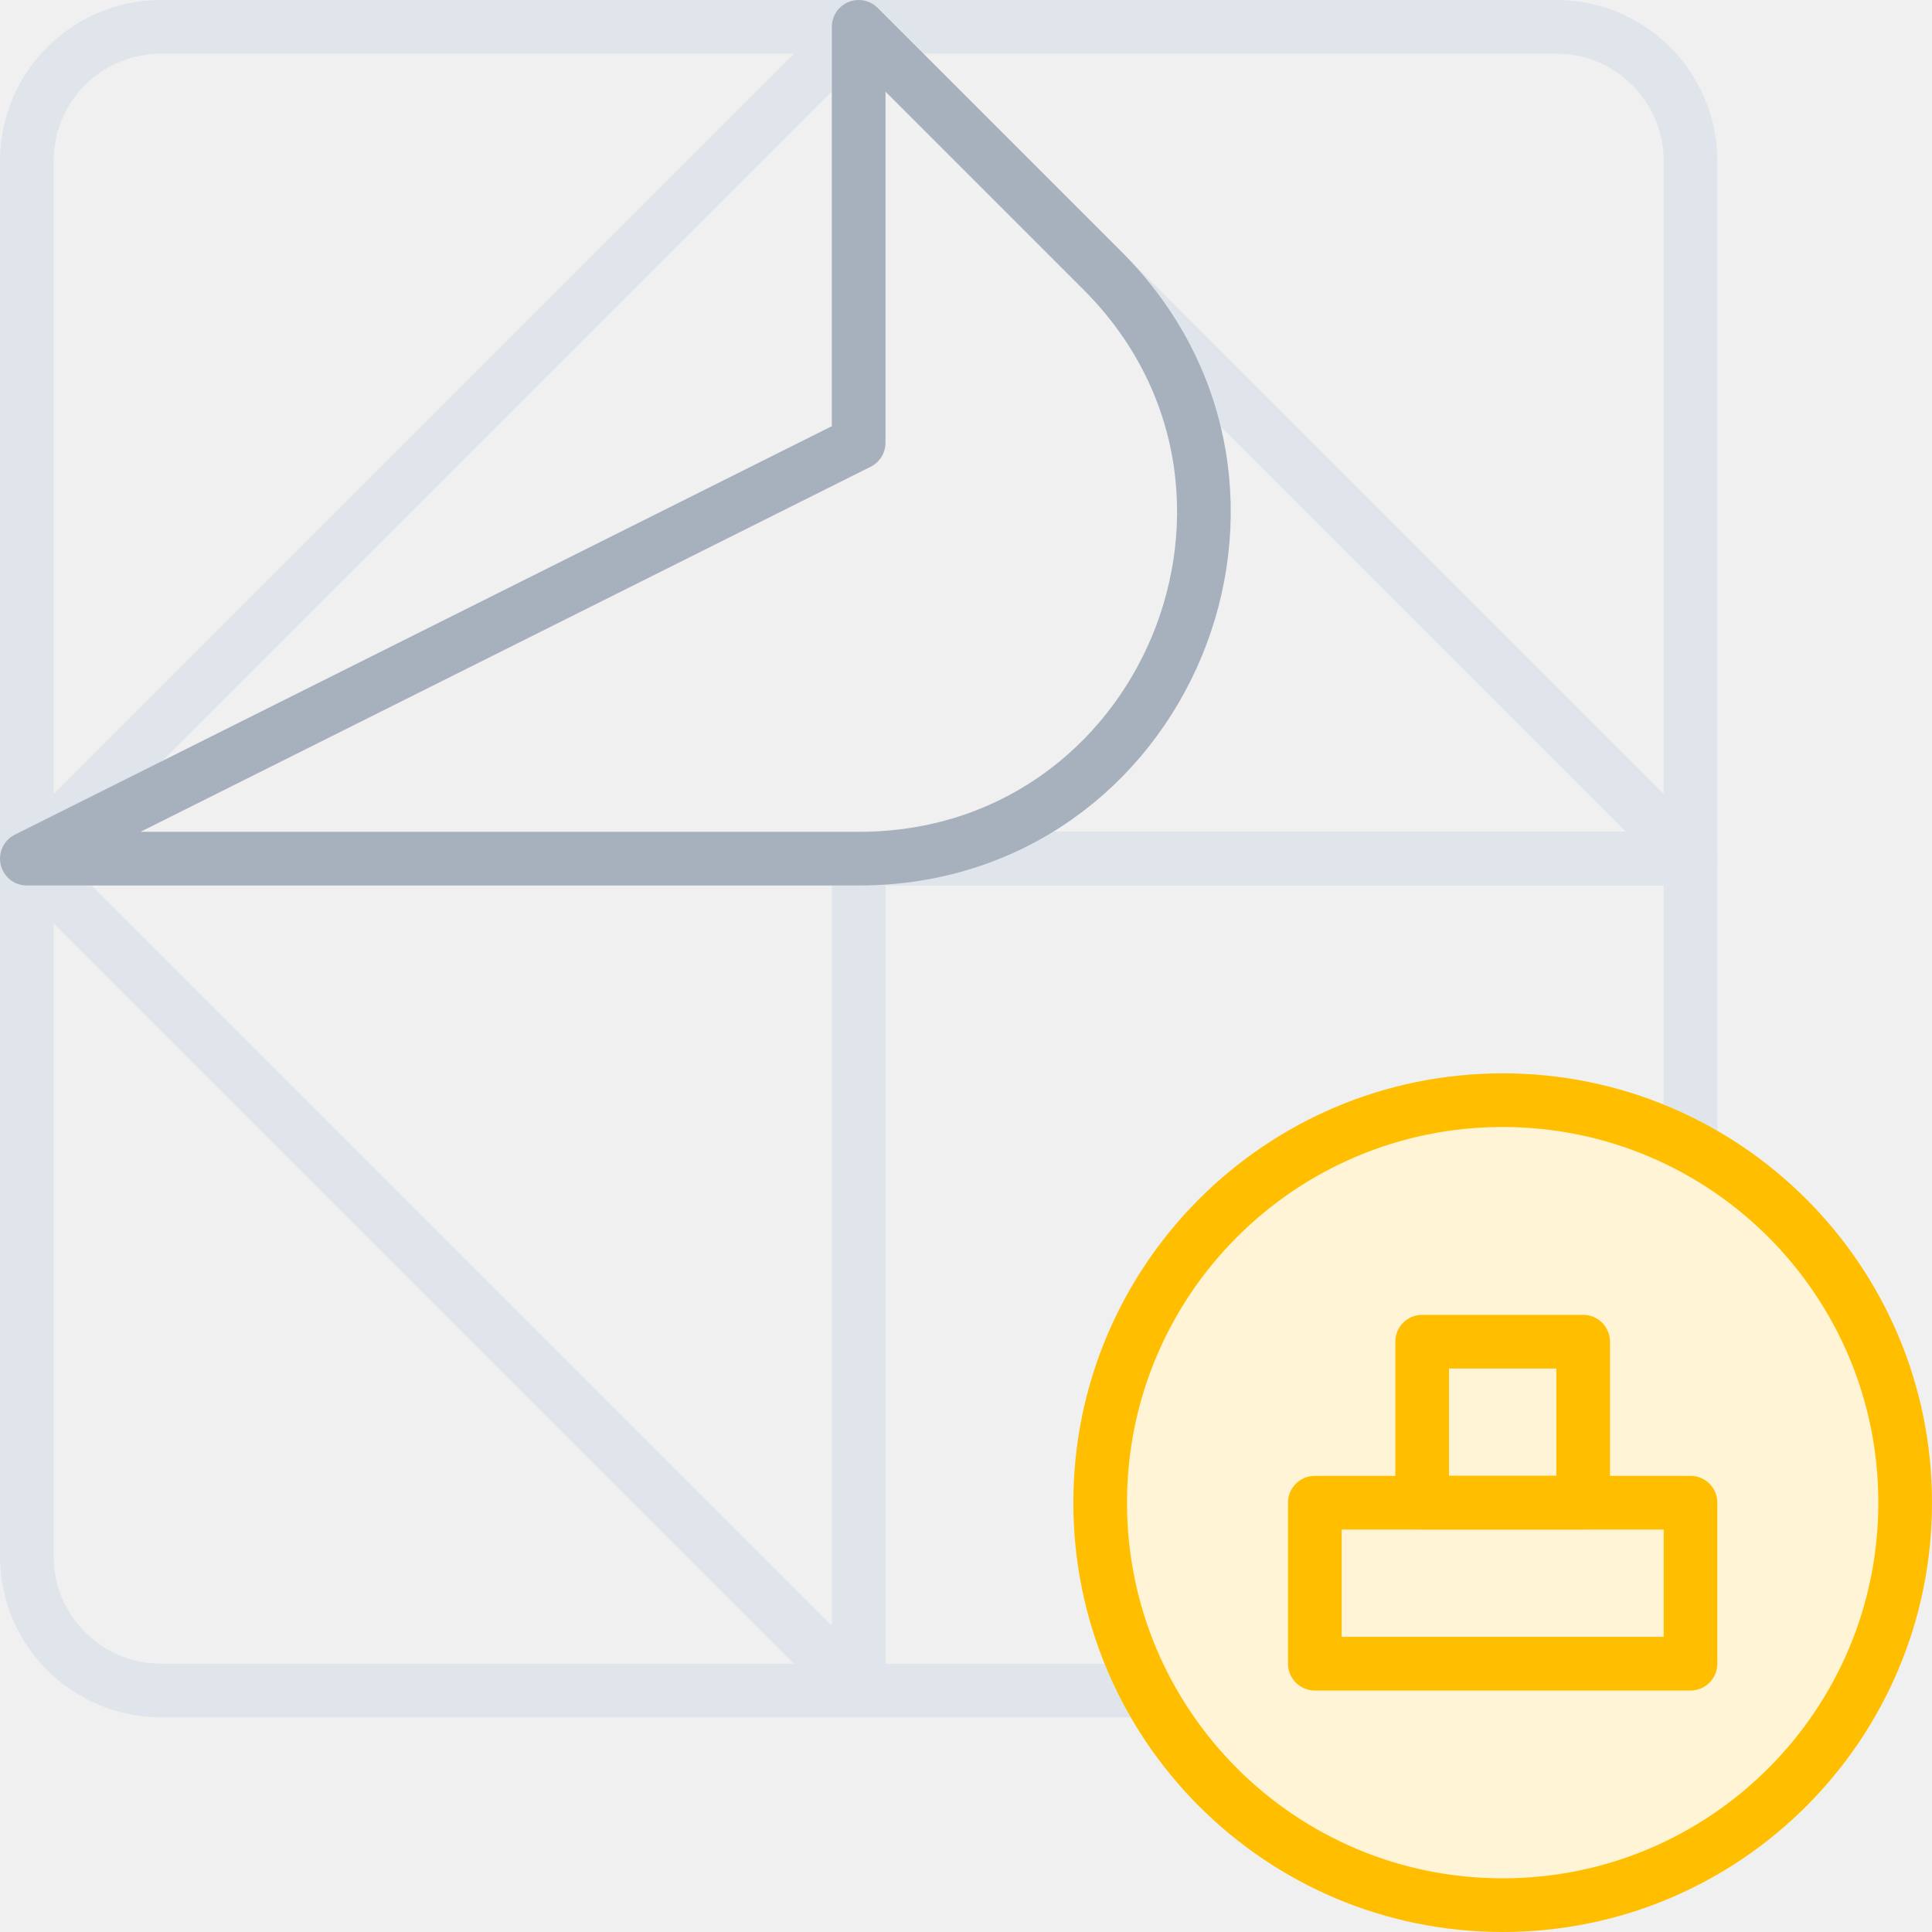
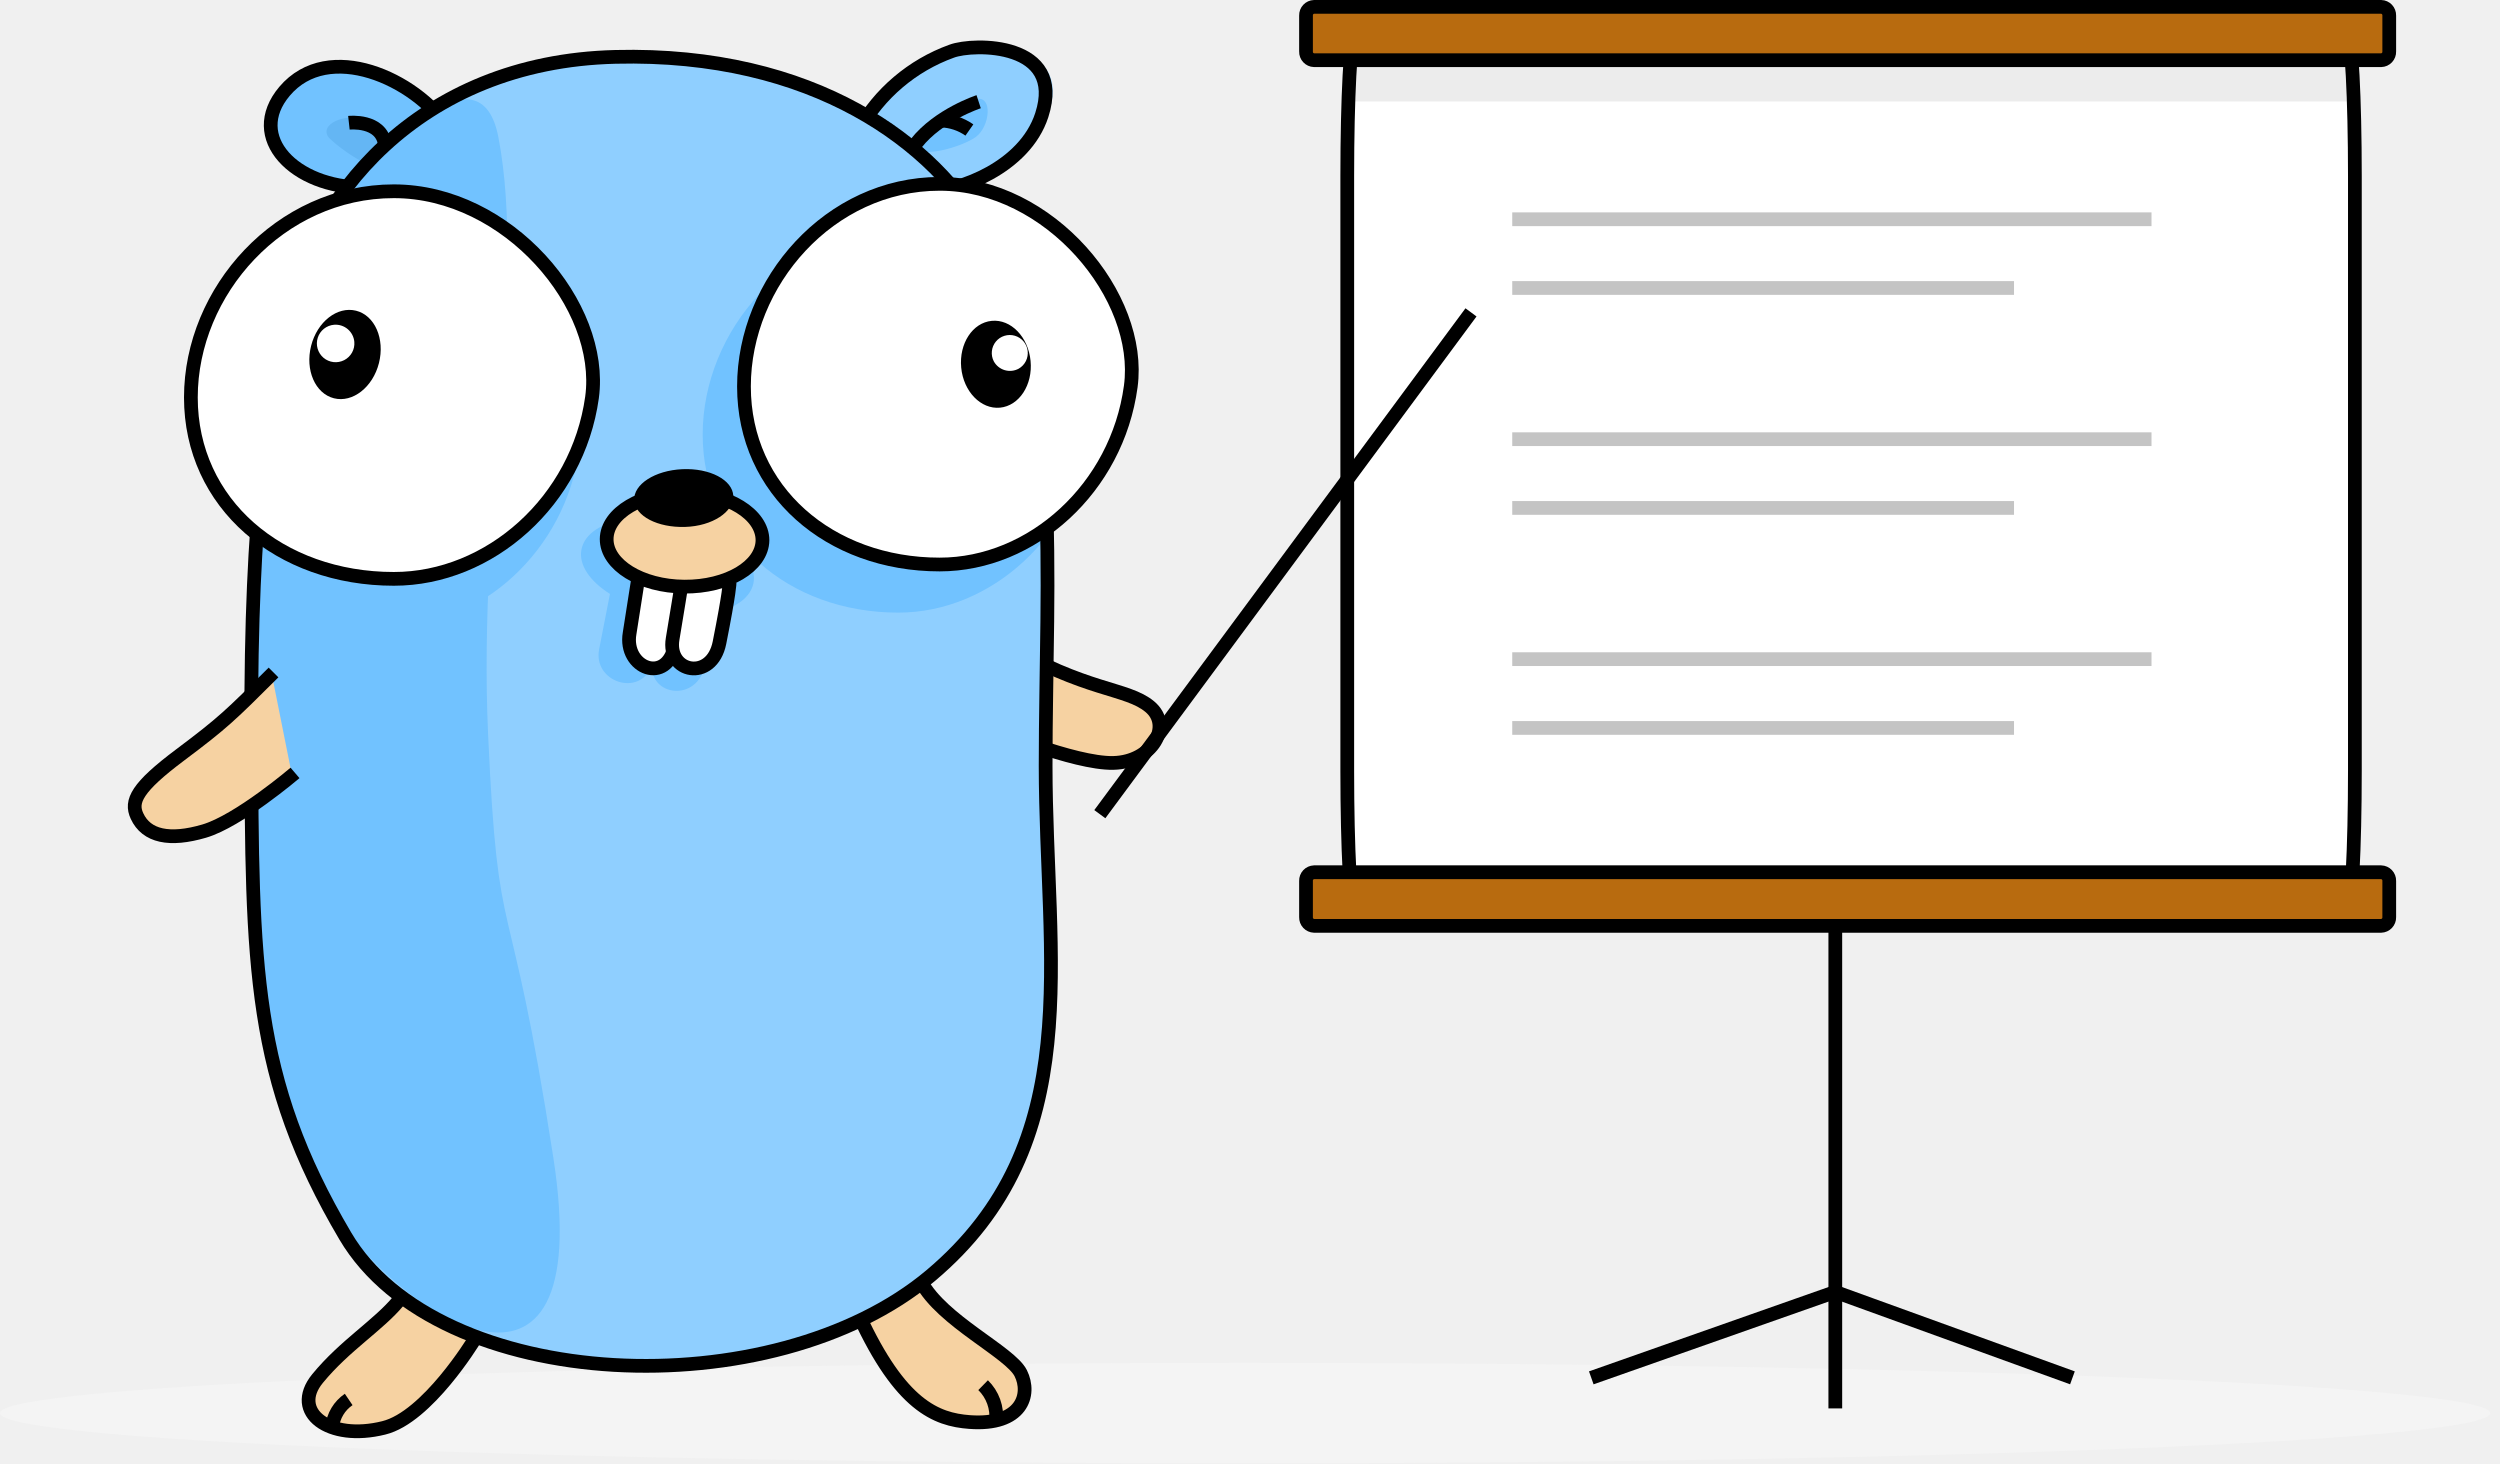
- <svg xmlns="http://www.w3.org/2000/svg" width="72" height="72" viewBox="0 0 72 72" fill="none">
-   <path d="M1 6C1 3.239 3.239 1 6 1H58C60.761 1 63 3.239 63 6V58C63 60.761 60.761 63 58 63H6C3.239 63 1 60.761 1 58V6Z" stroke="#E0E5EB" stroke-width="2" />
-   <path d="M63 32H32M32 32H1L32 63V32Z" stroke="#E0E5EB" stroke-width="2" stroke-linejoin="round" />
-   <circle cx="56" cy="56" r="15" fill="#FFF5D6" stroke="#FFBF00" stroke-width="2" />
-   <path d="M49 56H63L63 62H49V56Z" stroke="#FFBF00" stroke-width="2" stroke-linejoin="round" />
-   <mask id="path-5-inside-1" fill="white">
-     <rect x="52" y="49" width="8" height="8" rx="1" />
-   </mask>
-   <rect x="52" y="49" width="8" height="8" rx="1" stroke="#FFBF00" stroke-width="4" stroke-linejoin="round" mask="url(#path-5-inside-1)" />
-   <path d="M32 1L1 32H63L32 1Z" stroke="#E0E5EB" stroke-width="2" stroke-linejoin="round" />
-   <path d="M41.08 10.08L32 1V16.5L1 32H32C43.44 32 49.169 18.169 41.08 10.08Z" stroke="#A7B1BE" stroke-width="2" stroke-linejoin="round" />
+ <svg xmlns="http://www.w3.org/2000/svg" width="123" height="72" viewBox="0 0 123 72" fill="none">
+   <g clip-path="url(#clip0)">
+     <path d="M61.259 71.997C95.092 71.997 122.518 70.89 122.518 69.525C122.518 68.16 95.092 67.053 61.259 67.053C27.427 67.053 0 68.16 0 69.525C0 70.89 27.427 71.997 61.259 71.997Z" fill="#F4F4F4" />
+     <path d="M41.682 63.128C43.017 67.602 45.936 69.891 47.59 70.017C50.177 70.209 50.711 68.617 50.404 67.69C50.207 67.112 46.051 63.95 44.898 62.377" fill="#F6D2A2" />
+     <path d="M23.343 66.023C23.343 66.023 21.561 69.625 18.855 70.295C16.15 70.964 14.252 69.51 15.602 67.87C16.951 66.23 18.828 65.127 19.819 63.92" fill="#F6D2A2" />
+     <path d="M23.323 65.939C23.323 65.939 21.026 69.727 18.882 70.251C16.177 70.927 14.279 69.463 15.625 67.823C16.971 66.183 18.618 65.205 19.613 63.998" stroke="black" stroke-width="0.676" stroke-miterlimit="10" />
+     <path d="M16.344 70.206C16.372 69.935 16.459 69.674 16.599 69.44C16.74 69.206 16.929 69.006 17.155 68.853" stroke="black" stroke-width="0.676" stroke-miterlimit="10" />
+     <path d="M22.036 6.285C20.436 3.884 16.169 1.929 14.001 4.489C12.07 6.775 14.001 8.869 18.228 9.4" fill="#71C2FF" />
+     <path d="M19.572 8.403C18.977 8.741 17.123 7.686 16.19 6.786C15.635 6.11 17.052 5.545 17.82 5.893C18.588 6.242 20.312 7.997 19.572 8.403Z" fill="#64B6F4" />
+     <path d="M22.036 6.285C20.436 3.884 16.168 1.929 14.001 4.489C12.069 6.775 14.515 9.224 17.873 9.224" stroke="black" stroke-width="0.676" stroke-miterlimit="10" />
+     <path d="M48.707 35.961C48.707 35.961 53.753 38.193 55.41 37.571C57.067 36.949 57.879 35.687 56.648 34.798C55.417 33.908 54.057 34.02 49.688 31.869" fill="#F6D2A2" />
+     <path d="M48.717 35.829C48.717 35.829 52.843 37.577 54.77 37.537C56.698 37.496 57.706 35.714 56.569 34.767C55.433 33.82 53.414 34.037 49.417 31.652" stroke="black" stroke-width="0.676" stroke-miterlimit="10" />
+     <path d="M42.607 6.191C43.647 4.465 45.264 3.163 47.173 2.518C48.255 2.136 52.77 2.082 51.607 5.501C50.754 7.997 47.444 9.059 46.196 9.055" fill="#8FCFFF" />
+     <path d="M44.978 7.069C44.978 6.392 46.781 5.263 48.022 4.87C48.868 4.701 48.699 6.223 48.022 6.73C47.346 7.238 44.978 7.931 44.978 7.069Z" fill="#71C2FF" />
+     <path d="M42.258 6.395C43.263 4.596 44.883 3.22 46.82 2.519C47.906 2.113 52.417 2.059 51.257 5.658C50.405 8.285 47.094 9.401 45.846 9.401" stroke="black" stroke-width="0.676" stroke-miterlimit="10" />
+     <path d="M48.15 5.004C48.15 5.004 46.185 5.646 45.076 7.05" stroke="black" stroke-width="0.676" stroke-miterlimit="10" />
+     <path d="M17.166 6.04C17.166 6.04 18.756 5.864 18.935 7.098" stroke="black" stroke-width="0.676" stroke-miterlimit="10" />
+     <path d="M47.694 6.396C47.283 6.108 46.798 5.946 46.297 5.93" stroke="black" stroke-width="0.676" stroke-miterlimit="10" />
+     <path d="M16.99 60.814C21.583 68.593 38.901 70.53 48.486 60.107C52.682 54.453 51.445 47.209 51.445 37.669C51.445 28.128 52.358 18.666 48.486 11.55C46.041 7.056 40.031 2.558 30.281 2.798C20.531 3.038 15.137 9.806 13.997 16.072C13.209 20.367 12.323 24.757 12.361 36.16C12.398 47.564 12.398 53.039 16.99 60.814Z" fill="#8FCFFF" />
+     <path d="M53.602 21.382C52.926 26.38 48.749 30.141 44.2 30.141C38.789 30.141 34.572 26.515 34.572 21.382C34.572 16.248 38.789 11.412 44.2 11.412C49.611 11.412 54.201 16.955 53.602 21.382Z" fill="#71C2FF" />
+     <path d="M28.498 22.108C27.822 27.107 23.642 30.867 19.096 30.867C13.685 30.867 13.685 27.242 13.685 22.108C13.685 16.975 13.685 12.139 19.096 12.139C24.508 12.139 29.097 17.682 28.498 22.108Z" fill="#71C2FF" />
+     <path d="M16.235 59.334C19.447 64.684 29.424 71.17 27.226 56.966C25.027 42.762 24.52 47.328 24.013 36.103C23.506 24.879 25.93 14.067 24.52 6.745C23.675 2.349 19.278 6.915 17.756 8.436C16.235 9.958 13.675 15.856 13.022 22.133C12.575 26.431 12.494 24.683 12.514 36.103C12.535 47.524 13.022 53.963 16.235 59.334Z" fill="#71C2FF" />
+     <path d="M16.99 60.814C21.583 68.593 38.015 69.296 45.79 62.759C53.565 56.222 51.445 47.202 51.445 37.669C51.445 28.135 52.358 18.666 48.486 11.55C46.041 7.056 40.031 2.558 30.281 2.798C20.531 3.038 15.137 9.809 13.997 16.072C13.209 20.367 12.323 24.757 12.361 36.16C12.398 47.564 12.398 53.039 16.99 60.814Z" stroke="black" stroke-width="0.676" stroke-miterlimit="10" />
+     <path d="M33.286 25.591C30.949 25.138 28.855 25.774 28.609 27.029C28.456 27.786 29.021 28.598 30.009 29.22C29.857 29.978 29.566 31.52 29.481 31.925C29.143 33.539 31.48 34.347 32.085 32.724C31.98 34.235 34.283 34.58 34.696 32.724C35.017 31.27 35.149 30.512 35.213 30.13C36.228 29.896 36.931 29.386 37.07 28.689C37.317 27.445 35.623 26.051 33.286 25.591Z" fill="#71C2FF" />
+     <path d="M31.481 27.938L30.977 31.157C30.68 32.885 32.824 33.714 33.206 31.735C33.71 29.138 33.774 28.333 33.774 28.333" fill="white" />
+     <path d="M31.481 27.938L30.977 31.157C30.68 32.885 32.824 33.714 33.206 31.735C33.71 29.138 33.774 28.333 33.774 28.333" stroke="black" stroke-width="0.676" stroke-miterlimit="10" />
+     <path d="M33.606 28.291C33.606 28.291 33.193 30.871 33.095 31.423C32.801 33.114 35.016 33.546 35.398 31.622C35.902 29.093 35.895 28.677 35.895 28.677" fill="white" />
+     <path d="M33.606 28.291C33.606 28.291 33.193 30.871 33.095 31.423C32.801 33.114 35.016 33.546 35.398 31.622C35.902 29.093 35.895 28.677 35.895 28.677" stroke="black" stroke-width="0.676" stroke-miterlimit="10" />
+     <path d="M49.005 69.922C49.04 69.598 49.001 69.27 48.891 68.963C48.781 68.656 48.602 68.378 48.369 68.15" stroke="black" stroke-width="0.676" stroke-miterlimit="10" />
+     <path d="M42.273 64.746C44.303 69.142 46.051 69.842 47.701 69.964C50.282 70.153 50.745 68.611 50.221 67.563C49.697 66.514 46.352 64.996 45.317 63.055" stroke="black" stroke-width="0.676" stroke-miterlimit="10" />
+     <path d="M37.34 26.578C37.34 25.435 35.693 24.498 33.644 24.485C31.595 24.471 29.924 25.381 29.924 26.514C29.924 27.647 31.571 28.593 33.62 28.607C35.67 28.621 37.33 27.718 37.34 26.578Z" fill="#F6D2A2" />
+     <path d="M37.514 26.58C37.514 25.305 35.824 24.253 33.7 24.236C31.576 24.22 29.858 25.251 29.848 26.519C29.838 27.788 31.539 28.846 33.662 28.863C35.786 28.88 37.504 27.858 37.514 26.58Z" stroke="black" stroke-width="0.676" stroke-miterlimit="10" />
+     <path d="M14.373 38.18C14.373 38.18 10.941 41.173 9.169 41.153C7.048 41.508 6.189 40.287 7.048 39.032C8.634 36.719 9.974 36.608 13.359 33.107" fill="#F6D2A2" />
+     <path d="M55.633 19.015C54.957 24.013 50.78 27.774 46.232 27.774C40.821 27.774 36.603 24.148 36.603 19.015C36.603 13.881 40.821 9.045 46.232 9.045C51.643 9.045 56.232 14.588 55.633 19.015Z" fill="white" stroke="black" stroke-width="0.676" stroke-miterlimit="10" />
+     <path d="M29.127 19.556C28.417 24.649 24.092 28.48 19.377 28.48C13.763 28.48 9.391 24.788 9.391 19.556C9.391 14.324 13.763 9.41 19.377 9.41C24.991 9.41 29.746 15.031 29.127 19.556Z" fill="white" stroke="black" stroke-width="0.676" stroke-miterlimit="10" />
+     <path d="M15.306 17.018C15.005 18.209 15.509 19.362 16.429 19.595C17.349 19.828 18.343 19.054 18.644 17.864C18.945 16.673 18.441 15.517 17.518 15.287C16.594 15.057 15.607 15.828 15.306 17.018Z" fill="black" />
+     <path d="M16.436 15.978C16.254 15.993 16.081 16.062 15.938 16.175C15.795 16.289 15.689 16.443 15.634 16.616C15.578 16.79 15.575 16.977 15.626 17.152C15.676 17.327 15.777 17.484 15.916 17.602C16.055 17.72 16.227 17.794 16.408 17.815C16.589 17.836 16.772 17.802 16.935 17.719C17.097 17.636 17.231 17.506 17.32 17.347C17.409 17.187 17.448 17.005 17.433 16.823C17.413 16.579 17.296 16.353 17.109 16.194C16.922 16.036 16.68 15.958 16.436 15.978Z" fill="white" />
+     <path d="M50.704 17.757C50.592 16.577 49.736 15.694 48.793 15.786C47.849 15.877 47.18 16.905 47.291 18.085C47.403 19.266 48.262 20.148 49.202 20.057C50.142 19.966 50.819 18.938 50.704 17.757Z" fill="black" />
+     <path d="M50.123 18.137C50.273 18.05 50.395 17.921 50.473 17.766C50.551 17.61 50.581 17.436 50.561 17.263C50.54 17.091 50.469 16.928 50.357 16.796C50.245 16.663 50.096 16.567 49.929 16.518C49.763 16.469 49.585 16.471 49.419 16.522C49.253 16.573 49.106 16.672 48.996 16.806C48.886 16.941 48.818 17.104 48.8 17.277C48.782 17.45 48.815 17.624 48.895 17.778C48.952 17.882 49.029 17.974 49.122 18.049C49.214 18.123 49.321 18.179 49.435 18.212C49.549 18.245 49.668 18.256 49.786 18.243C49.904 18.23 50.019 18.194 50.123 18.137Z" fill="white" />
+     <path d="M36.078 24.397C36.044 23.612 34.921 23.023 33.572 23.084C32.222 23.145 31.16 23.828 31.204 24.613C31.248 25.398 32.361 25.966 33.707 25.925C35.053 25.885 36.105 25.178 36.078 24.397Z" fill="black" />
+     <path d="M14.515 38.027C14.515 38.027 11.742 40.394 10.044 40.891C8.347 41.388 7.204 41.155 6.74 40.147C6.402 39.42 6.74 38.734 8.861 37.144C10.981 35.555 11.336 35.2 13.457 33.086" stroke="black" stroke-width="0.676" stroke-miterlimit="10" />
+     <path d="M90.297 43.93V69.294" stroke="black" stroke-width="0.676" />
+     <path d="M78.291 67.79L90.297 63.562" stroke="black" stroke-width="0.676" />
+     <path d="M101.964 67.79L90.297 63.562" stroke="black" stroke-width="0.676" />
+     <path d="M115.488 1.689H66.654C66.451 1.689 66.285 4.811 66.285 8.663V37.923C66.285 41.775 66.451 44.896 66.654 44.896H115.488C115.694 44.896 115.86 41.775 115.86 37.923V8.663C115.86 4.811 115.694 1.689 115.488 1.689Z" fill="white" />
+     <path d="M115.487 2.367H66.653C66.548 2.375 66.451 2.424 66.382 2.503C66.313 2.582 66.278 2.685 66.284 2.79V4.565C66.277 4.671 66.311 4.775 66.38 4.855C66.45 4.934 66.547 4.984 66.653 4.992H115.487C115.539 4.988 115.591 4.974 115.638 4.951C115.685 4.928 115.727 4.895 115.762 4.856C115.796 4.816 115.823 4.77 115.839 4.72C115.856 4.67 115.863 4.618 115.859 4.565V2.79C115.866 2.685 115.83 2.581 115.76 2.502C115.691 2.423 115.592 2.374 115.487 2.367Z" fill="#ECECEC" />
+     <path d="M115.488 1.689H66.654C66.451 1.689 66.285 4.811 66.285 8.663V37.923C66.285 41.775 66.451 44.896 66.654 44.896H115.488C115.694 44.896 115.86 41.775 115.86 37.923V8.663C115.86 4.811 115.694 1.689 115.488 1.689Z" stroke="black" stroke-width="0.676" stroke-miterlimit="10" />
+     <path d="M117.152 0.338H64.652C64.543 0.342 64.441 0.389 64.367 0.468C64.293 0.547 64.253 0.652 64.256 0.761V2.536C64.252 2.645 64.292 2.751 64.366 2.831C64.44 2.911 64.543 2.958 64.652 2.962H117.152C117.206 2.96 117.259 2.948 117.309 2.926C117.358 2.903 117.403 2.871 117.44 2.832C117.477 2.792 117.506 2.746 117.525 2.695C117.544 2.644 117.553 2.59 117.551 2.536V0.761C117.554 0.652 117.513 0.546 117.439 0.467C117.364 0.388 117.261 0.341 117.152 0.338Z" fill="#B86B0F" stroke="black" stroke-width="0.676" stroke-miterlimit="10" />
+     <path d="M117.152 42.914H64.652C64.543 42.919 64.441 42.965 64.367 43.044C64.293 43.123 64.253 43.228 64.256 43.337V45.129C64.253 45.237 64.293 45.343 64.367 45.422C64.441 45.501 64.543 45.547 64.652 45.552H117.152C117.261 45.548 117.364 45.502 117.438 45.423C117.513 45.344 117.554 45.238 117.551 45.129V43.337C117.554 43.228 117.513 43.122 117.438 43.043C117.364 42.964 117.261 42.918 117.152 42.914Z" fill="#B86B0F" stroke="black" stroke-width="0.676" stroke-miterlimit="10" />
+     <path d="M54.111 40.057L72.373 15.369" stroke="black" stroke-width="0.676" />
+     <path d="M105.854 10.449H74.402V11.126H105.854V10.449Z" fill="#C4C4C4" />
+     <path d="M105.854 21.27H74.402V21.946H105.854V21.27Z" fill="#C4C4C4" />
+     <path d="M105.854 32.092H74.402V32.768H105.854V32.092Z" fill="#C4C4C4" />
+     <path d="M99.09 13.83H74.402V14.507H99.09V13.83Z" fill="#C4C4C4" />
+     <path d="M99.09 24.652H74.402V25.329H99.09V24.652Z" fill="#C4C4C4" />
+     <path d="M99.09 35.477H74.402V36.153H99.09V35.477Z" fill="#C4C4C4" />
+   </g>
+   <defs>
+     <clipPath id="clip0">
+       <rect width="122.515" height="72" fill="white" />
+     </clipPath>
+   </defs>
</svg>
